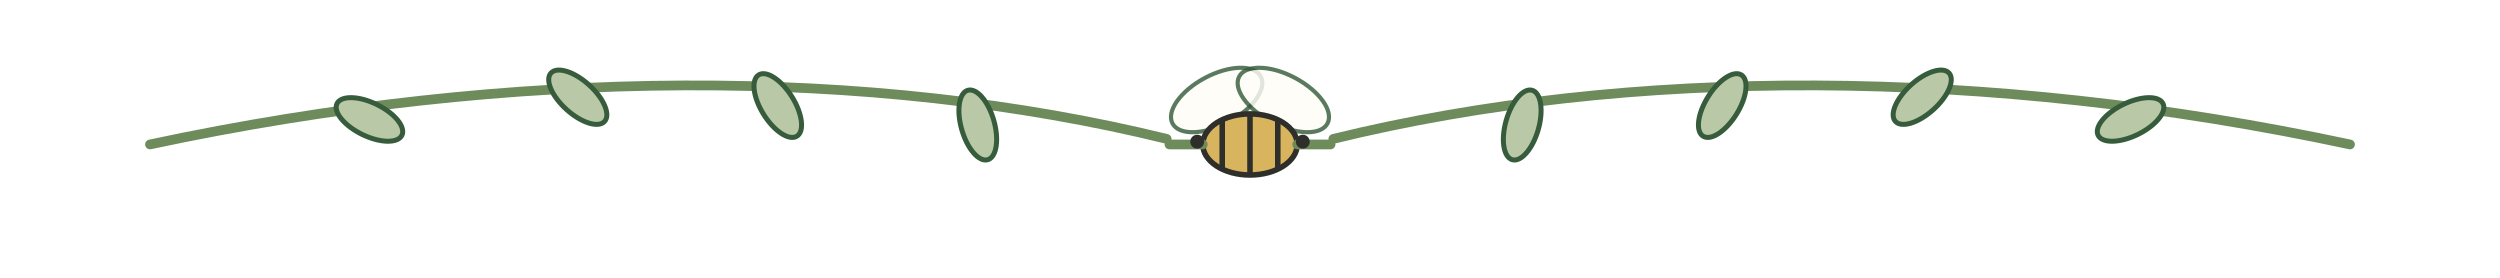
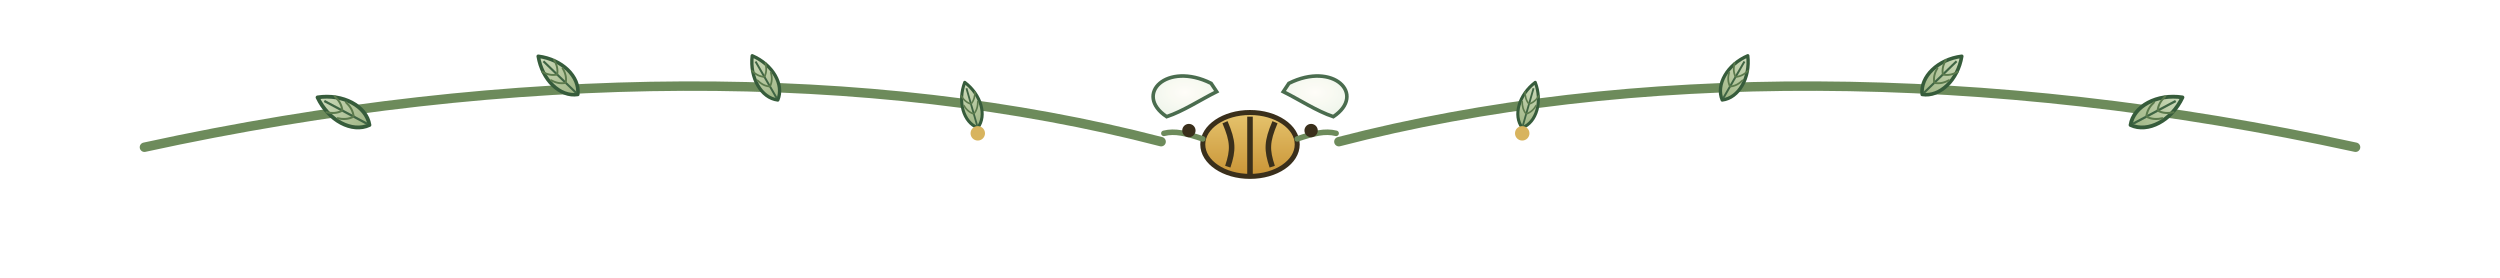
- <svg xmlns="http://www.w3.org/2000/svg" viewBox="0 0 900 100" preserveAspectRatio="xMidYMid meet" role="img" aria-labelledby="title">
+ <svg xmlns="http://www.w3.org/2000/svg" viewBox="0 0 900 100" preserveAspectRatio="xMidYMid meet" role="img" aria-labelledby="dbTitle">
  <defs>
-     <style>.l{fill:none;stroke:#6d8b5b;stroke-width:3.5;stroke-linecap:round;stroke-linejoin:round}.leaf{fill:#b9c8a7;stroke:#365c3b;stroke-width:1.8}.bee{fill:#d8b45e;stroke:#2e2e2b;stroke-width:2}.wing{fill:#fffdf7;stroke:#365c3b;stroke-width:1.5;opacity:.82}</style>
+     <linearGradient id="beLeaf" x1="0" y1="0" x2="0" y2="1">
+       <stop offset="0" stop-color="#cfdcbd" />
+       <stop offset="1" stop-color="#9db482" />
+     </linearGradient>
+     <linearGradient id="beBody" x1="0" y1="0" x2="0" y2="1">
+       <stop offset="0" stop-color="#e6c46e" />
+       <stop offset="1" stop-color="#c99436" />
+     </linearGradient>
+     <radialGradient id="beWing" cx="50%" cy="40%" r="60%">
+       <stop offset="0" stop-color="#fffdf7" />
+       <stop offset="1" stop-color="#eef4e9" />
+     </radialGradient>
+     <g id="beLeaf1">
+       <path d="M0 0 C6 -4.5 6 -15 0 -23 C-6 -15 -6 -4.5 0 0 Z" fill="url(#beLeaf)" stroke="#365c3b" stroke-width="1.5" stroke-linejoin="round" />
+       <path d="M0 -1 L0 -20" fill="none" stroke="#3f6544" stroke-width="0.9" />
+       <path d="M0 -7 C1.9 -8.3 2.9 -10 3.6 -12.5 M0 -12 C1.9 -13.3 2.9 -15 3.6 -17.5 M0 -7 C-1.9 -8.3 -2.9 -10 -3.6 -12.5 M0 -12 C-1.9 -13.3 -2.9 -15 -3.6 -17.5" fill="none" stroke="#5b7a4c" stroke-width="0.8" />
+     </g>
  </defs>
-   <path class="l" d="M54 52 C185 24 314 24 420 50" />
-   <path class="l" d="M480 50 C586 24 715 24 846 52" />
-   <ellipse class="wing" cx="438" cy="36" rx="18" ry="9" transform="rotate(-28 438 36)" />
-   <ellipse class="wing" cx="462" cy="36" rx="18" ry="9" transform="rotate(28 462 36)" />
-   <ellipse class="bee" cx="450" cy="52" rx="17" ry="11" />
-   <path d="M440 43v18M450 41v22M460 43v18" stroke="#2e2e2b" stroke-width="2" />
-   <path class="l" d="M433 52 h-12M467 52 h12" />
-   <circle cx="431" cy="51" r="2.5" fill="#2e2e2b" />
-   <circle cx="469" cy="51" r="2.5" fill="#2e2e2b" />
-   <ellipse class="leaf" cx="133" cy="43" rx="6" ry="13" transform="rotate(-64 133 43)" />
-   <ellipse class="leaf" cx="208" cy="35" rx="6" ry="13" transform="rotate(-48 208 35)" />
-   <ellipse class="leaf" cx="280" cy="38" rx="6" ry="13" transform="rotate(-32 280 38)" />
-   <ellipse class="leaf" cx="352" cy="45" rx="6" ry="13" transform="rotate(-16 352 45)" />
-   <ellipse class="leaf" cx="767" cy="43" rx="6" ry="13" transform="rotate(64 767 43)" />
-   <ellipse class="leaf" cx="692" cy="35" rx="6" ry="13" transform="rotate(48 692 35)" />
-   <ellipse class="leaf" cx="620" cy="38" rx="6" ry="13" transform="rotate(32 620 38)" />
-   <ellipse class="leaf" cx="548" cy="45" rx="6" ry="13" transform="rotate(16 548 45)" />
+   <path d="M52 53 C185 24 314 24 418 51" fill="none" stroke="#6d8b5b" stroke-width="3.4" stroke-linecap="round" />
+   <path d="M482 51 C586 24 715 24 848 53" fill="none" stroke="#6d8b5b" stroke-width="3.4" stroke-linecap="round" />
+   <use href="#beLeaf1" transform="translate(133 45) rotate(-62) scale(0.92)" />
+   <use href="#beLeaf1" transform="translate(208 34) rotate(-46) scale(0.86)" />
+   <use href="#beLeaf1" transform="translate(280 36) rotate(-30) scale(0.8)" />
+   <use href="#beLeaf1" transform="translate(352 46) rotate(-16) scale(0.74)" />
+   <use href="#beLeaf1" transform="translate(767 45) rotate(62) scale(0.92)" />
+   <use href="#beLeaf1" transform="translate(692 34) rotate(46) scale(0.86)" />
+   <use href="#beLeaf1" transform="translate(620 36) rotate(30) scale(0.8)" />
+   <use href="#beLeaf1" transform="translate(548 46) rotate(16) scale(0.74)" />
+   <g>
+     <path d="M436 30 C420 22 408 34 420 42 C426 40 432 36 438 33 Z" fill="url(#beWing)" stroke="#365c3b" stroke-width="1.3" opacity="0.9" />
+     <path d="M464 30 C480 22 492 34 480 42 C474 40 468 36 462 33 Z" fill="url(#beWing)" stroke="#365c3b" stroke-width="1.3" opacity="0.9" />
+     <ellipse cx="450" cy="52" rx="17" ry="11.5" fill="url(#beBody)" stroke="#3a2f1b" stroke-width="1.8" />
+     <path d="M441 44 C444 51 444 54 442 60 M450 42 V63 M459 44 C456 51 456 54 458 60" fill="none" stroke="#3a2f1b" stroke-width="2" />
+     <path d="M433 50 C427 48 423 47 419 48 M467 50 C473 48 477 47 481 48" fill="none" stroke="#6d8b5b" stroke-width="2" stroke-linecap="round" />
+     <circle cx="428" cy="47" r="2.4" fill="#3a2f1b" />
+     <circle cx="472" cy="47" r="2.4" fill="#3a2f1b" />
+   </g>
+   <circle cx="352" cy="48" r="2.6" fill="#d8b45e" />
+   <circle cx="548" cy="48" r="2.6" fill="#d8b45e" />
</svg>
